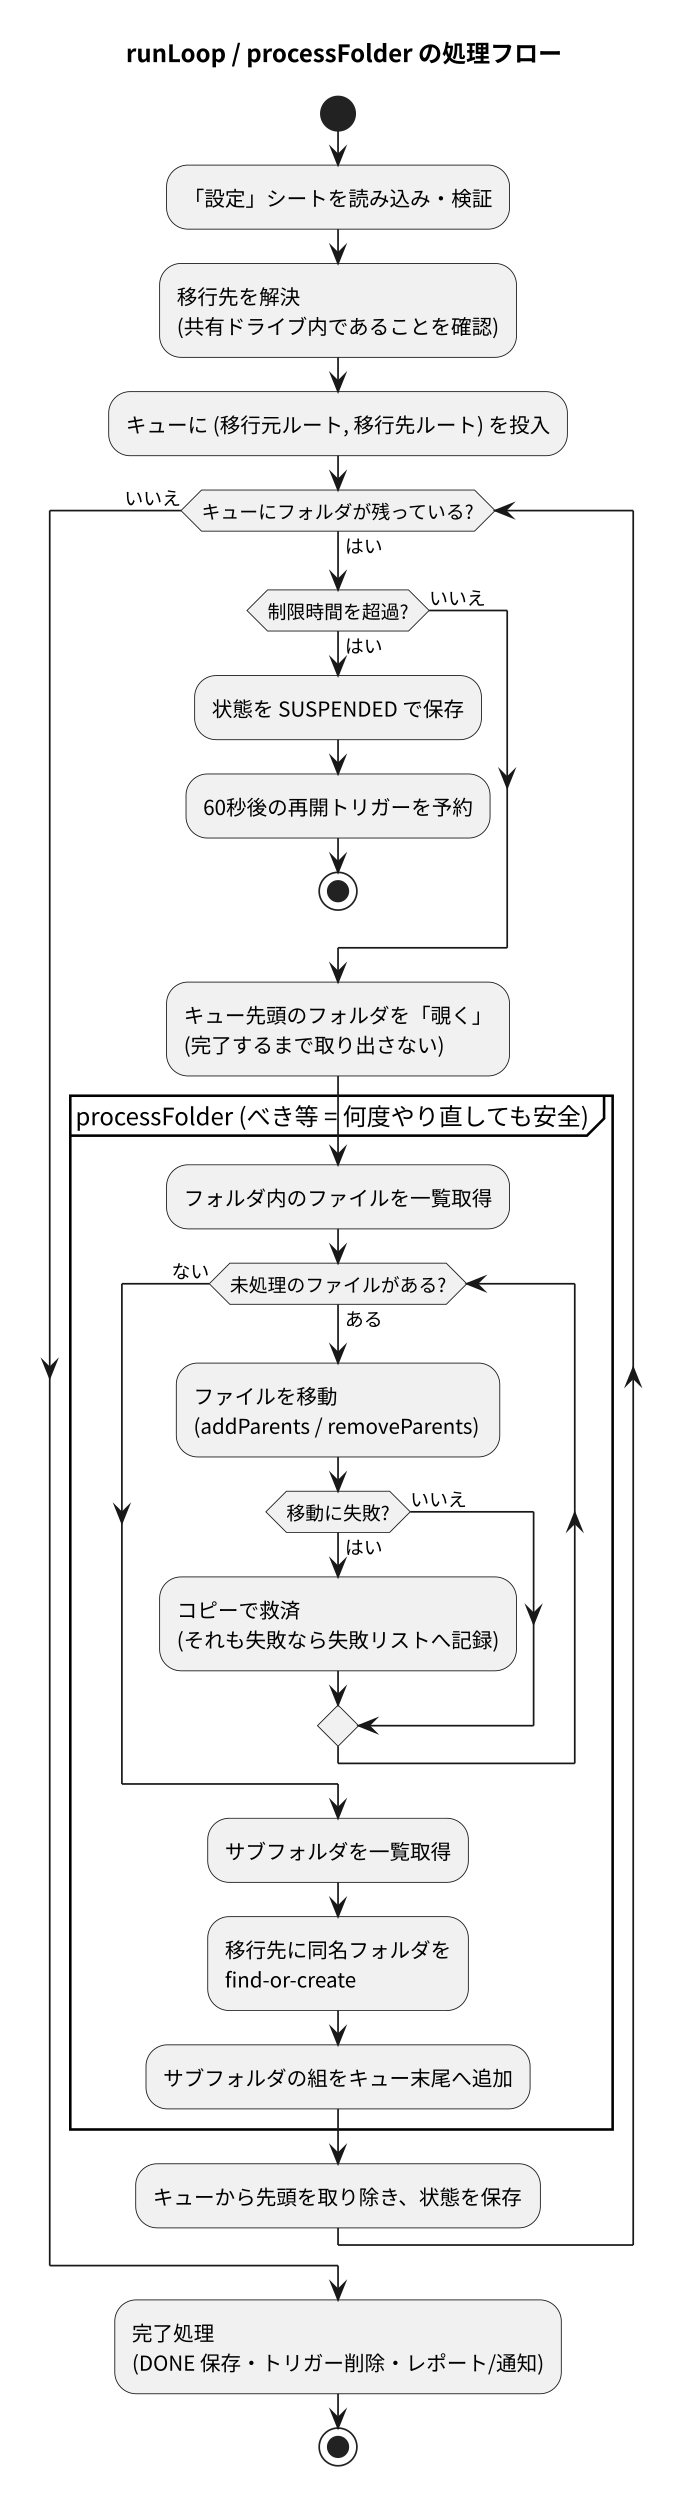
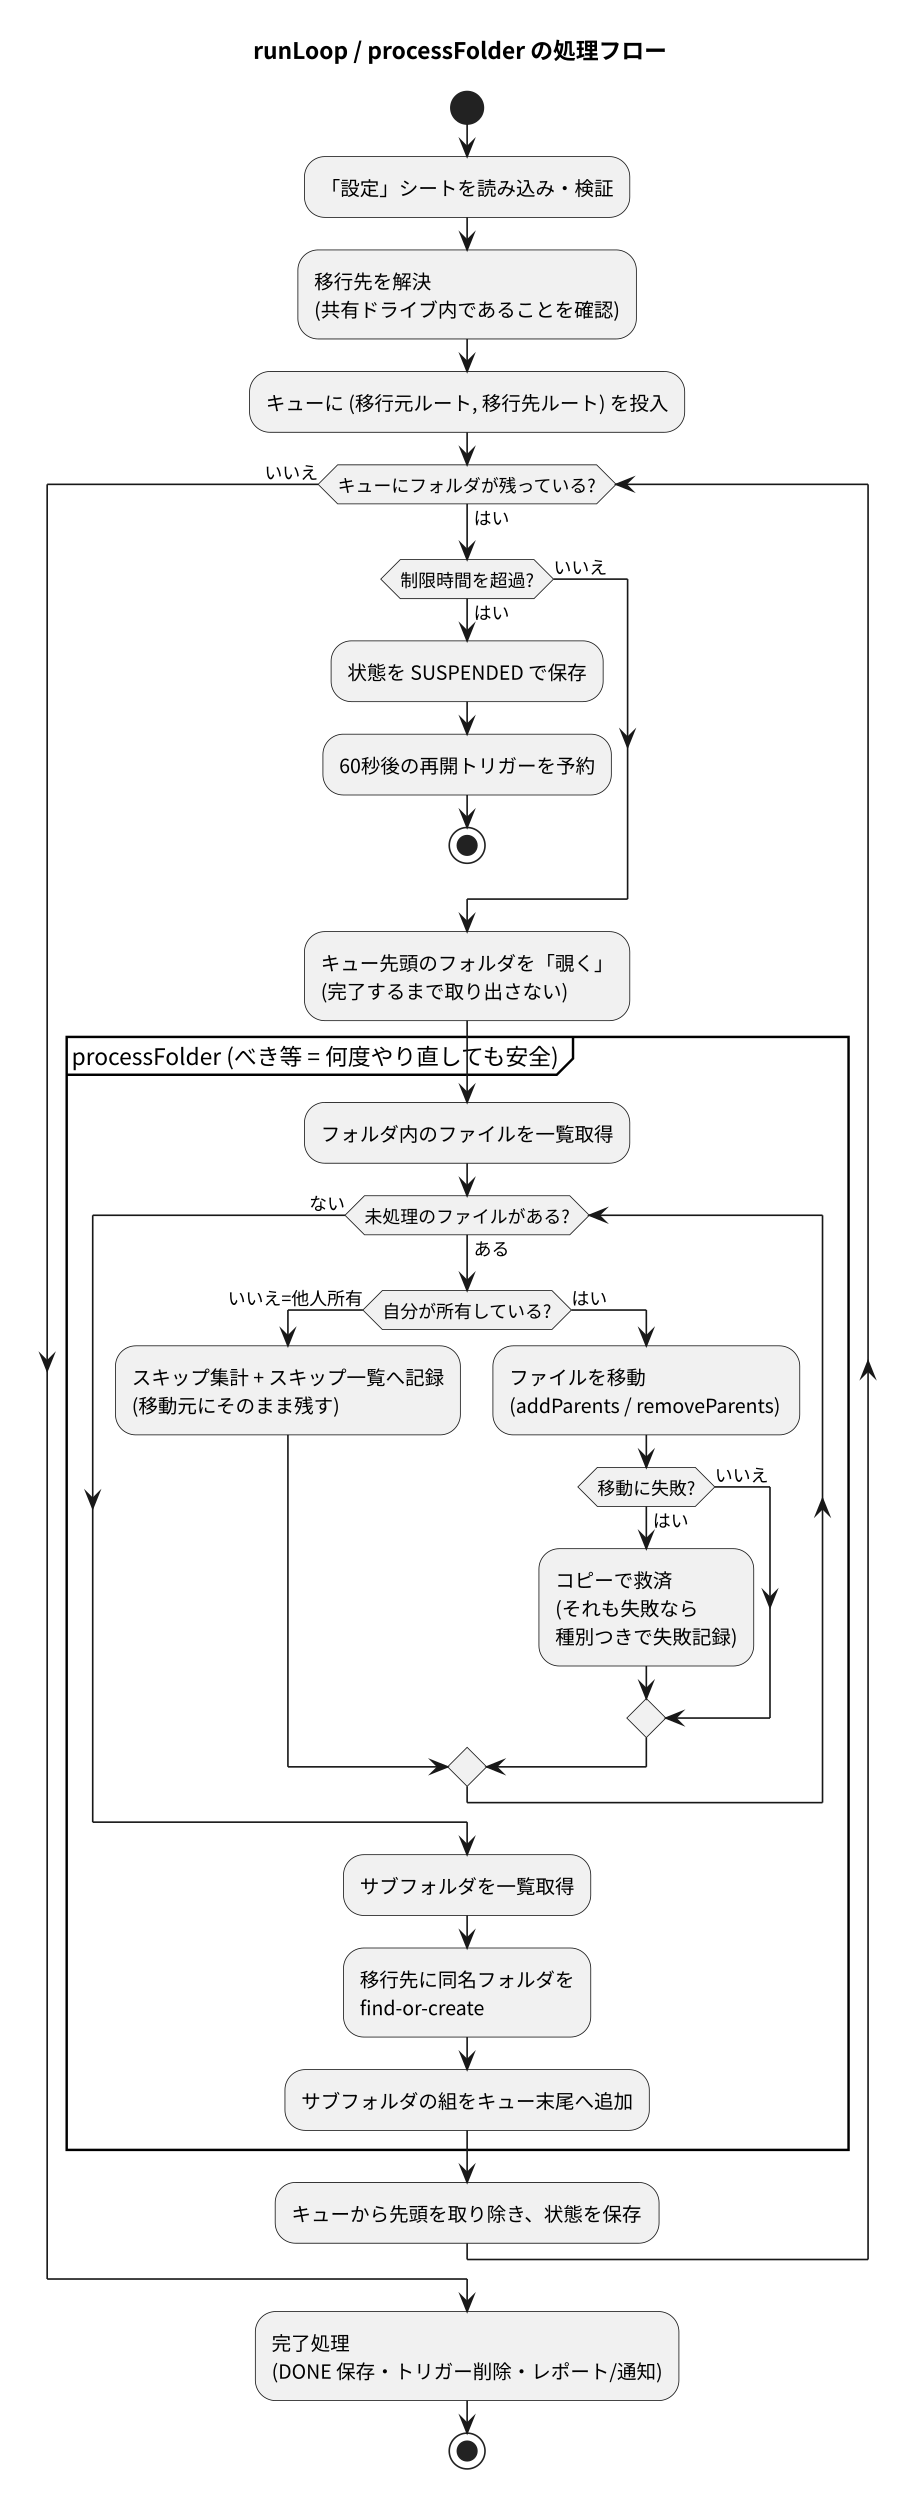
- <svg xmlns="http://www.w3.org/2000/svg" contentStyleType="text/css" data-diagram-type="ACTIVITY" height="1458px" preserveAspectRatio="none" style="width:404px;height:1458px;background:#FFFFFF;" version="1.1" viewBox="0 0 404 1458" width="404px" zoomAndPan="magnify">
+ <svg xmlns="http://www.w3.org/2000/svg" contentStyleType="text/css" data-diagram-type="ACTIVITY" height="1537px" preserveAspectRatio="none" style="width:568px;height:1537px;background:#FFFFFF;" version="1.1" viewBox="0 0 568 1537" width="568px" zoomAndPan="magnify">
  <defs />
  <g>
    <g class="title" data-source-line="4">
-       <text fill="#000000" font-family="'Noto Sans CJK JP'" font-size="14" font-weight="700" lengthAdjust="spacing" textLength="255.457" x="73.418" y="36.24">runLoop / processFolder の処理フロー</text>
+       <text fill="#000000" font-family="'Noto Sans CJK JP'" font-size="14" font-weight="700" lengthAdjust="spacing" textLength="255.457" x="155.615" y="36.24">runLoop / processFolder の処理フロー</text>
    </g>
-     <ellipse cx="197.146" cy="66.272" fill="#222222" rx="10" ry="10" style="stroke:#222222;stroke-width:1;" />
-     <rect fill="#F1F1F1" height="37.376" rx="12.5" ry="12.5" style="stroke:#181818;stroke-width:0.5;" width="200.001" x="97.146" y="96.272" />
-     <text fill="#000000" font-family="'Noto Sans CJK JP'" font-size="12" lengthAdjust="spacing" textLength="180.001" x="107.146" y="120.192">「設定」シートを読み込み・検証</text>
-     <rect fill="#F1F1F1" height="54.752" rx="12.5" ry="12.5" style="stroke:#181818;stroke-width:0.5;" width="208.113" x="93.09" y="153.648" />
-     <text fill="#000000" font-family="'Noto Sans CJK JP'" font-size="12" lengthAdjust="spacing" textLength="72.001" x="103.09" y="177.568">移行先を解決</text>
-     <text fill="#000000" font-family="'Noto Sans CJK JP'" font-size="12" lengthAdjust="spacing" textLength="188.113" x="103.09" y="194.944">(共有ドライブ内であることを確認)</text>
-     <rect fill="#F1F1F1" height="37.376" rx="12.5" ry="12.5" style="stroke:#181818;stroke-width:0.5;" width="267.514" x="63.389" y="228.4" />
-     <text fill="#000000" font-family="'Noto Sans CJK JP'" font-size="12" lengthAdjust="spacing" textLength="247.514" x="73.389" y="252.32">キューに (移行元ルート, 移行先ルート) を投入</text>
-     <rect fill="#F1F1F1" height="37.376" rx="12.5" ry="12.5" style="stroke:#181818;stroke-width:0.5;" width="167.253" x="113.52" y="394" />
-     <text fill="#000000" font-family="'Noto Sans CJK JP'" font-size="12" lengthAdjust="spacing" textLength="147.253" x="123.52" y="417.92">状態を SUSPENDED で保存</text>
-     <rect fill="#F1F1F1" height="37.376" rx="12.5" ry="12.5" style="stroke:#181818;stroke-width:0.5;" width="177.321" x="108.486" y="451.376" />
-     <text fill="#000000" font-family="'Noto Sans CJK JP'" font-size="12" lengthAdjust="spacing" textLength="157.321" x="118.486" y="475.296">60秒後の再開トリガーを予約</text>
-     <ellipse cx="197.146" cy="519.753" fill="none" rx="11" ry="11" style="stroke:#222222;stroke-width:1;" />
-     <ellipse cx="197.146" cy="519.753" fill="#222222" rx="6" ry="6" style="stroke:#222222;stroke-width:1;" />
-     <polygon fill="#F1F1F1" points="156.04,344.036,238.253,344.036,250.253,356.036,238.253,368.036,156.04,368.036,144.04,356.036,156.04,344.036" style="stroke:#181818;stroke-width:0.5;stroke-linejoin:miter;stroke-miterlimit:10;" />
-     <text fill="#000000" font-family="'Noto Sans CJK JP'" font-size="11" lengthAdjust="spacing" textLength="22" x="201.146" y="380.796">はい</text>
-     <text fill="#000000" font-family="'Noto Sans CJK JP'" font-size="11" lengthAdjust="spacing" textLength="82.213" x="156.04" y="360.832">制限時間を超過?</text>
-     <text fill="#000000" font-family="'Noto Sans CJK JP'" font-size="11" lengthAdjust="spacing" textLength="33" x="250.253" y="352.868">いいえ</text>
-     <rect fill="#F1F1F1" height="54.752" rx="12.5" ry="12.5" style="stroke:#181818;stroke-width:0.5;" width="200.001" x="97.146" y="572.753" />
-     <text fill="#000000" font-family="'Noto Sans CJK JP'" font-size="12" lengthAdjust="spacing" textLength="180.001" x="107.146" y="596.673">キュー先頭のフォルダを「覗く」</text>
-     <text fill="#000000" font-family="'Noto Sans CJK JP'" font-size="12" lengthAdjust="spacing" textLength="152.113" x="107.146" y="614.049">(完了するまで取り出さない)</text>
-     <rect fill="none" height="602.881" style="stroke:#000000;stroke-width:1.5;" width="316.293" x="41" y="639.037" />
-     <path d="M352.293,639.037 L352.293,652.309 L342.293,662.309 L41,662.309" fill="none" style="stroke:#000000;stroke-width:1.5;" />
-     <text fill="#000000" font-family="'Noto Sans CJK JP'" font-size="14" lengthAdjust="spacing" textLength="301.293" x="44" y="656.277">processFolder (べき等 = 何度やり直しても安全)</text>
-     <rect fill="#F1F1F1" height="37.376" rx="12.5" ry="12.5" style="stroke:#181818;stroke-width:0.5;" width="200.001" x="97.146" y="679.309" />
-     <text fill="#000000" font-family="'Noto Sans CJK JP'" font-size="12" lengthAdjust="spacing" textLength="180.001" x="107.146" y="703.229">フォルダ内のファイルを一覧取得</text>
-     <rect fill="#F1F1F1" height="54.752" rx="12.5" ry="12.5" style="stroke:#181818;stroke-width:0.5;" width="188.649" x="102.822" y="794.945" />
-     <text fill="#000000" font-family="'Noto Sans CJK JP'" font-size="12" lengthAdjust="spacing" textLength="84.001" x="112.822" y="818.865">ファイルを移動</text>
-     <text fill="#000000" font-family="'Noto Sans CJK JP'" font-size="12" lengthAdjust="spacing" textLength="168.649" x="112.822" y="836.241">(addParents / removeParents)</text>
-     <rect fill="#F1F1F1" height="54.752" rx="12.5" ry="12.5" style="stroke:#181818;stroke-width:0.5;" width="208.113" x="93.09" y="919.661" />
-     <text fill="#000000" font-family="'Noto Sans CJK JP'" font-size="12" lengthAdjust="spacing" textLength="72.001" x="103.09" y="943.581">コピーで救済</text>
-     <text fill="#000000" font-family="'Noto Sans CJK JP'" font-size="12" lengthAdjust="spacing" textLength="188.113" x="103.09" y="960.957">(それも失敗なら失敗リストへ記録)</text>
-     <polygon fill="#F1F1F1" points="167.04,869.697,227.253,869.697,239.253,881.697,227.253,893.697,167.04,893.697,155.04,881.697,167.04,869.697" style="stroke:#181818;stroke-width:0.5;stroke-linejoin:miter;stroke-miterlimit:10;" />
-     <text fill="#000000" font-family="'Noto Sans CJK JP'" font-size="11" lengthAdjust="spacing" textLength="22" x="201.146" y="906.457">はい</text>
-     <text fill="#000000" font-family="'Noto Sans CJK JP'" font-size="11" lengthAdjust="spacing" textLength="60.214" x="167.04" y="886.493">移動に失敗?</text>
-     <text fill="#000000" font-family="'Noto Sans CJK JP'" font-size="11" lengthAdjust="spacing" textLength="33" x="239.253" y="878.529">いいえ</text>
-     <polygon fill="#F1F1F1" points="197.146,994.413,209.146,1006.413,197.146,1018.413,185.146,1006.413,197.146,994.413" style="stroke:#181818;stroke-width:0.5;stroke-linejoin:miter;stroke-miterlimit:10;" />
-     <polygon fill="#F1F1F1" points="134.04,736.685,260.253,736.685,272.253,748.685,260.253,760.685,134.04,760.685,122.04,748.685,134.04,736.685" style="stroke:#181818;stroke-width:0.5;stroke-linejoin:miter;stroke-miterlimit:10;" />
-     <text fill="#000000" font-family="'Noto Sans CJK JP'" font-size="11" lengthAdjust="spacing" textLength="22" x="201.146" y="773.445">ある</text>
-     <text fill="#000000" font-family="'Noto Sans CJK JP'" font-size="11" lengthAdjust="spacing" textLength="126.213" x="134.04" y="753.481">未処理のファイルがある?</text>
-     <text fill="#000000" font-family="'Noto Sans CJK JP'" font-size="11" lengthAdjust="spacing" textLength="22" x="100.04" y="745.517">ない</text>
-     <rect fill="#F1F1F1" height="37.376" rx="12.5" ry="12.5" style="stroke:#181818;stroke-width:0.5;" width="152.001" x="121.146" y="1060.413" />
-     <text fill="#000000" font-family="'Noto Sans CJK JP'" font-size="12" lengthAdjust="spacing" textLength="132.001" x="131.146" y="1084.333">サブフォルダを一覧取得</text>
-     <rect fill="#F1F1F1" height="54.752" rx="12.5" ry="12.5" style="stroke:#181818;stroke-width:0.5;" width="152.001" x="121.146" y="1117.789" />
-     <text fill="#000000" font-family="'Noto Sans CJK JP'" font-size="12" lengthAdjust="spacing" textLength="132.001" x="131.146" y="1141.709">移行先に同名フォルダを</text>
-     <text fill="#000000" font-family="'Noto Sans CJK JP'" font-size="12" lengthAdjust="spacing" textLength="77.569" x="131.146" y="1159.085">find-or-create</text>
-     <rect fill="#F1F1F1" height="37.376" rx="12.5" ry="12.5" style="stroke:#181818;stroke-width:0.5;" width="224.002" x="85.146" y="1192.541" />
-     <text fill="#000000" font-family="'Noto Sans CJK JP'" font-size="12" lengthAdjust="spacing" textLength="204.002" x="95.146" y="1216.461">サブフォルダの組をキュー末尾へ追加</text>
-     <rect fill="#F1F1F1" height="37.376" rx="12.5" ry="12.5" style="stroke:#181818;stroke-width:0.5;" width="236.002" x="79.145" y="1261.918" />
-     <text fill="#000000" font-family="'Noto Sans CJK JP'" font-size="12" lengthAdjust="spacing" textLength="216.002" x="89.145" y="1285.838">キューから先頭を取り除き、状態を保存</text>
-     <polygon fill="#F1F1F1" points="117.54,285.776,276.753,285.776,288.753,297.776,276.753,309.776,117.54,309.776,105.54,297.776,117.54,285.776" style="stroke:#181818;stroke-width:0.5;stroke-linejoin:miter;stroke-miterlimit:10;" />
-     <text fill="#000000" font-family="'Noto Sans CJK JP'" font-size="11" lengthAdjust="spacing" textLength="22" x="201.146" y="322.536">はい</text>
-     <text fill="#000000" font-family="'Noto Sans CJK JP'" font-size="11" lengthAdjust="spacing" textLength="159.213" x="117.54" y="302.572">キューにフォルダが残っている?</text>
-     <text fill="#000000" font-family="'Noto Sans CJK JP'" font-size="11" lengthAdjust="spacing" textLength="33" x="72.54" y="294.608">いいえ</text>
-     <rect fill="#F1F1F1" height="54.752" rx="12.5" ry="12.5" style="stroke:#181818;stroke-width:0.5;" width="260.41" x="66.942" y="1341.294" />
-     <text fill="#000000" font-family="'Noto Sans CJK JP'" font-size="12" lengthAdjust="spacing" textLength="48" x="76.942" y="1365.214">完了処理</text>
-     <text fill="#000000" font-family="'Noto Sans CJK JP'" font-size="12" lengthAdjust="spacing" textLength="240.41" x="76.942" y="1382.59">(DONE 保存・トリガー削除・レポート/通知)</text>
-     <ellipse cx="197.146" cy="1427.046" fill="none" rx="11" ry="11" style="stroke:#222222;stroke-width:1;" />
-     <ellipse cx="197.146" cy="1427.046" fill="#222222" rx="6" ry="6" style="stroke:#222222;stroke-width:1;" />
-     <line style="stroke:#181818;stroke-width:1;" x1="197.146" x2="197.146" y1="76.272" y2="96.272" />
-     <polygon fill="#181818" points="193.146,86.272,197.146,96.272,201.146,86.272,197.146,90.272" style="stroke:#181818;stroke-width:1;stroke-linejoin:miter;stroke-miterlimit:10;" />
-     <line style="stroke:#181818;stroke-width:1;" x1="197.146" x2="197.146" y1="133.648" y2="153.648" />
-     <polygon fill="#181818" points="193.146,143.648,197.146,153.648,201.146,143.648,197.146,147.648" style="stroke:#181818;stroke-width:1;stroke-linejoin:miter;stroke-miterlimit:10;" />
-     <line style="stroke:#181818;stroke-width:1;" x1="197.146" x2="197.146" y1="208.4" y2="228.4" />
-     <polygon fill="#181818" points="193.146,218.4,197.146,228.4,201.146,218.4,197.146,222.4" style="stroke:#181818;stroke-width:1;stroke-linejoin:miter;stroke-miterlimit:10;" />
-     <line style="stroke:#181818;stroke-width:1;" x1="197.146" x2="197.146" y1="431.376" y2="451.376" />
-     <polygon fill="#181818" points="193.146,441.376,197.146,451.376,201.146,441.376,197.146,445.376" style="stroke:#181818;stroke-width:1;stroke-linejoin:miter;stroke-miterlimit:10;" />
-     <line style="stroke:#181818;stroke-width:1;" x1="197.146" x2="197.146" y1="488.752" y2="508.752" />
-     <polygon fill="#181818" points="193.146,498.752,197.146,508.752,201.146,498.752,197.146,502.752" style="stroke:#181818;stroke-width:1;stroke-linejoin:miter;stroke-miterlimit:10;" />
-     <line style="stroke:#181818;stroke-width:1;" x1="197.146" x2="197.146" y1="368.036" y2="394" />
-     <polygon fill="#181818" points="193.146,384,197.146,394,201.146,384,197.146,388" style="stroke:#181818;stroke-width:1;stroke-linejoin:miter;stroke-miterlimit:10;" />
-     <line style="stroke:#181818;stroke-width:1;" x1="250.253" x2="295.807" y1="356.036" y2="356.036" />
-     <polygon fill="#181818" points="291.807,449.376,295.807,459.376,299.807,449.376,295.807,453.376" style="stroke:#181818;stroke-width:1;stroke-linejoin:miter;stroke-miterlimit:10;" />
-     <line style="stroke:#181818;stroke-width:1;" x1="295.807" x2="295.807" y1="356.036" y2="552.753" />
-     <line style="stroke:#181818;stroke-width:1;" x1="295.807" x2="197.146" y1="552.753" y2="552.753" />
-     <line style="stroke:#181818;stroke-width:1;" x1="197.146" x2="197.146" y1="552.753" y2="572.753" />
-     <polygon fill="#181818" points="193.146,562.753,197.146,572.753,201.146,562.753,197.146,566.753" style="stroke:#181818;stroke-width:1;stroke-linejoin:miter;stroke-miterlimit:10;" />
-     <line style="stroke:#181818;stroke-width:1;" x1="197.146" x2="197.146" y1="893.697" y2="919.661" />
-     <polygon fill="#181818" points="193.146,909.661,197.146,919.661,201.146,909.661,197.146,913.661" style="stroke:#181818;stroke-width:1;stroke-linejoin:miter;stroke-miterlimit:10;" />
-     <line style="stroke:#181818;stroke-width:1;" x1="239.253" x2="311.203" y1="881.697" y2="881.697" />
-     <polygon fill="#181818" points="307.203,937.037,311.203,947.037,315.203,937.037,311.203,941.037" style="stroke:#181818;stroke-width:1;stroke-linejoin:miter;stroke-miterlimit:10;" />
-     <line style="stroke:#181818;stroke-width:1;" x1="311.203" x2="311.203" y1="881.697" y2="1006.413" />
-     <line style="stroke:#181818;stroke-width:1;" x1="311.203" x2="209.146" y1="1006.413" y2="1006.413" />
-     <polygon fill="#181818" points="219.146,1002.413,209.146,1006.413,219.146,1010.413,215.146,1006.413" style="stroke:#181818;stroke-width:1;stroke-linejoin:miter;stroke-miterlimit:10;" />
-     <line style="stroke:#181818;stroke-width:1;" x1="197.146" x2="197.146" y1="974.413" y2="994.413" />
-     <polygon fill="#181818" points="193.146,984.413,197.146,994.413,201.146,984.413,197.146,988.413" style="stroke:#181818;stroke-width:1;stroke-linejoin:miter;stroke-miterlimit:10;" />
-     <line style="stroke:#181818;stroke-width:1;" x1="197.146" x2="197.146" y1="849.697" y2="869.697" />
-     <polygon fill="#181818" points="193.146,859.697,197.146,869.697,201.146,859.697,197.146,863.697" style="stroke:#181818;stroke-width:1;stroke-linejoin:miter;stroke-miterlimit:10;" />
-     <line style="stroke:#181818;stroke-width:1;" x1="197.146" x2="197.146" y1="760.685" y2="794.945" />
-     <polygon fill="#181818" points="193.146,784.945,197.146,794.945,201.146,784.945,197.146,788.945" style="stroke:#181818;stroke-width:1;stroke-linejoin:miter;stroke-miterlimit:10;" />
-     <line style="stroke:#181818;stroke-width:1;" x1="197.146" x2="197.146" y1="1018.413" y2="1028.413" />
-     <line style="stroke:#181818;stroke-width:1;" x1="197.146" x2="335.203" y1="1028.413" y2="1028.413" />
-     <polygon fill="#181818" points="331.203,892.197,335.203,882.197,339.203,892.197,335.203,888.197" style="stroke:#181818;stroke-width:1;stroke-linejoin:miter;stroke-miterlimit:10;" />
-     <line style="stroke:#181818;stroke-width:1;" x1="335.203" x2="335.203" y1="748.685" y2="1028.413" />
-     <line style="stroke:#181818;stroke-width:1;" x1="335.203" x2="272.253" y1="748.685" y2="748.685" />
-     <polygon fill="#181818" points="282.253,744.685,272.253,748.685,282.253,752.685,278.253,748.685" style="stroke:#181818;stroke-width:1;stroke-linejoin:miter;stroke-miterlimit:10;" />
-     <line style="stroke:#181818;stroke-width:1;" x1="122.04" x2="71.09" y1="748.685" y2="748.685" />
-     <polygon fill="#181818" points="67.09,878.197,71.09,888.197,75.09,878.197,71.09,882.197" style="stroke:#181818;stroke-width:1;stroke-linejoin:miter;stroke-miterlimit:10;" />
-     <line style="stroke:#181818;stroke-width:1;" x1="71.09" x2="71.09" y1="748.685" y2="1040.413" />
-     <line style="stroke:#181818;stroke-width:1;" x1="71.09" x2="197.146" y1="1040.413" y2="1040.413" />
-     <line style="stroke:#181818;stroke-width:1;" x1="197.146" x2="197.146" y1="1040.413" y2="1060.413" />
-     <polygon fill="#181818" points="193.146,1050.413,197.146,1060.413,201.146,1050.413,197.146,1054.413" style="stroke:#181818;stroke-width:1;stroke-linejoin:miter;stroke-miterlimit:10;" />
-     <line style="stroke:#181818;stroke-width:1;" x1="197.146" x2="197.146" y1="716.685" y2="736.685" />
-     <polygon fill="#181818" points="193.146,726.685,197.146,736.685,201.146,726.685,197.146,730.685" style="stroke:#181818;stroke-width:1;stroke-linejoin:miter;stroke-miterlimit:10;" />
-     <line style="stroke:#181818;stroke-width:1;" x1="197.146" x2="197.146" y1="1097.789" y2="1117.789" />
-     <polygon fill="#181818" points="193.146,1107.789,197.146,1117.789,201.146,1107.789,197.146,1111.789" style="stroke:#181818;stroke-width:1;stroke-linejoin:miter;stroke-miterlimit:10;" />
-     <line style="stroke:#181818;stroke-width:1;" x1="197.146" x2="197.146" y1="1172.541" y2="1192.541" />
-     <polygon fill="#181818" points="193.146,1182.541,197.146,1192.541,201.146,1182.541,197.146,1186.541" style="stroke:#181818;stroke-width:1;stroke-linejoin:miter;stroke-miterlimit:10;" />
-     <line style="stroke:#181818;stroke-width:1;" x1="197.146" x2="197.146" y1="627.505" y2="679.309" />
-     <polygon fill="#181818" points="193.146,669.309,197.146,679.309,201.146,669.309,197.146,673.309" style="stroke:#181818;stroke-width:1;stroke-linejoin:miter;stroke-miterlimit:10;" />
-     <line style="stroke:#181818;stroke-width:1;" x1="197.146" x2="197.146" y1="1229.918" y2="1261.918" />
-     <polygon fill="#181818" points="193.146,1251.918,197.146,1261.918,201.146,1251.918,197.146,1255.918" style="stroke:#181818;stroke-width:1;stroke-linejoin:miter;stroke-miterlimit:10;" />
-     <line style="stroke:#181818;stroke-width:1;" x1="197.146" x2="197.146" y1="309.776" y2="344.036" />
-     <polygon fill="#181818" points="193.146,334.036,197.146,344.036,201.146,334.036,197.146,338.036" style="stroke:#181818;stroke-width:1;stroke-linejoin:miter;stroke-miterlimit:10;" />
-     <line style="stroke:#181818;stroke-width:1;" x1="197.146" x2="197.146" y1="1299.294" y2="1309.294" />
-     <line style="stroke:#181818;stroke-width:1;" x1="197.146" x2="369.293" y1="1309.294" y2="1309.294" />
-     <polygon fill="#181818" points="365.293,807.633,369.293,797.633,373.293,807.633,369.293,803.633" style="stroke:#181818;stroke-width:1;stroke-linejoin:miter;stroke-miterlimit:10;" />
-     <line style="stroke:#181818;stroke-width:1;" x1="369.293" x2="369.293" y1="297.776" y2="1309.294" />
-     <line style="stroke:#181818;stroke-width:1;" x1="369.293" x2="288.753" y1="297.776" y2="297.776" />
-     <polygon fill="#181818" points="298.753,293.776,288.753,297.776,298.753,301.776,294.753,297.776" style="stroke:#181818;stroke-width:1;stroke-linejoin:miter;stroke-miterlimit:10;" />
-     <line style="stroke:#181818;stroke-width:1;" x1="105.54" x2="29" y1="297.776" y2="297.776" />
-     <polygon fill="#181818" points="25,793.633,29,803.633,33,793.633,29,797.633" style="stroke:#181818;stroke-width:1;stroke-linejoin:miter;stroke-miterlimit:10;" />
-     <line style="stroke:#181818;stroke-width:1;" x1="29" x2="29" y1="297.776" y2="1321.294" />
-     <line style="stroke:#181818;stroke-width:1;" x1="29" x2="197.146" y1="1321.294" y2="1321.294" />
-     <line style="stroke:#181818;stroke-width:1;" x1="197.146" x2="197.146" y1="1321.294" y2="1341.294" />
-     <polygon fill="#181818" points="193.146,1331.294,197.146,1341.294,201.146,1331.294,197.146,1335.294" style="stroke:#181818;stroke-width:1;stroke-linejoin:miter;stroke-miterlimit:10;" />
-     <line style="stroke:#181818;stroke-width:1;" x1="197.146" x2="197.146" y1="265.776" y2="285.776" />
-     <polygon fill="#181818" points="193.146,275.776,197.146,285.776,201.146,275.776,197.146,279.776" style="stroke:#181818;stroke-width:1;stroke-linejoin:miter;stroke-miterlimit:10;" />
-     <line style="stroke:#181818;stroke-width:1;" x1="197.146" x2="197.146" y1="1396.046" y2="1416.046" />
-     <polygon fill="#181818" points="193.146,1406.046,197.146,1416.046,201.146,1406.046,197.146,1410.046" style="stroke:#181818;stroke-width:1;stroke-linejoin:miter;stroke-miterlimit:10;" />
+     <ellipse cx="287.19" cy="66.272" fill="#222222" rx="10" ry="10" style="stroke:#222222;stroke-width:1;" />
+     <rect fill="#F1F1F1" height="37.376" rx="12.5" ry="12.5" style="stroke:#181818;stroke-width:0.5;" width="200.001" x="187.19" y="96.272" />
+     <text fill="#000000" font-family="'Noto Sans CJK JP'" font-size="12" lengthAdjust="spacing" textLength="180.001" x="197.19" y="120.192">「設定」シートを読み込み・検証</text>
+     <rect fill="#F1F1F1" height="54.752" rx="12.5" ry="12.5" style="stroke:#181818;stroke-width:0.5;" width="208.113" x="183.134" y="153.648" />
+     <text fill="#000000" font-family="'Noto Sans CJK JP'" font-size="12" lengthAdjust="spacing" textLength="72.001" x="193.134" y="177.568">移行先を解決</text>
+     <text fill="#000000" font-family="'Noto Sans CJK JP'" font-size="12" lengthAdjust="spacing" textLength="188.113" x="193.134" y="194.944">(共有ドライブ内であることを確認)</text>
+     <rect fill="#F1F1F1" height="37.376" rx="12.5" ry="12.5" style="stroke:#181818;stroke-width:0.5;" width="267.514" x="153.433" y="228.4" />
+     <text fill="#000000" font-family="'Noto Sans CJK JP'" font-size="12" lengthAdjust="spacing" textLength="247.514" x="163.433" y="252.32">キューに (移行元ルート, 移行先ルート) を投入</text>
+     <rect fill="#F1F1F1" height="37.376" rx="12.5" ry="12.5" style="stroke:#181818;stroke-width:0.5;" width="167.253" x="203.564" y="394" />
+     <text fill="#000000" font-family="'Noto Sans CJK JP'" font-size="12" lengthAdjust="spacing" textLength="147.253" x="213.564" y="417.92">状態を SUSPENDED で保存</text>
+     <rect fill="#F1F1F1" height="37.376" rx="12.5" ry="12.5" style="stroke:#181818;stroke-width:0.5;" width="177.321" x="198.53" y="451.376" />
+     <text fill="#000000" font-family="'Noto Sans CJK JP'" font-size="12" lengthAdjust="spacing" textLength="157.321" x="208.53" y="475.296">60秒後の再開トリガーを予約</text>
+     <ellipse cx="287.19" cy="519.753" fill="none" rx="11" ry="11" style="stroke:#222222;stroke-width:1;" />
+     <ellipse cx="287.19" cy="519.753" fill="#222222" rx="6" ry="6" style="stroke:#222222;stroke-width:1;" />
+     <polygon fill="#F1F1F1" points="246.084,344.036,328.297,344.036,340.297,356.036,328.297,368.036,246.084,368.036,234.084,356.036,246.084,344.036" style="stroke:#181818;stroke-width:0.5;stroke-linejoin:miter;stroke-miterlimit:10;" />
+     <text fill="#000000" font-family="'Noto Sans CJK JP'" font-size="11" lengthAdjust="spacing" textLength="22" x="291.19" y="380.796">はい</text>
+     <text fill="#000000" font-family="'Noto Sans CJK JP'" font-size="11" lengthAdjust="spacing" textLength="82.213" x="246.084" y="360.832">制限時間を超過?</text>
+     <text fill="#000000" font-family="'Noto Sans CJK JP'" font-size="11" lengthAdjust="spacing" textLength="33" x="340.297" y="352.868">いいえ</text>
+     <rect fill="#F1F1F1" height="54.752" rx="12.5" ry="12.5" style="stroke:#181818;stroke-width:0.5;" width="200.001" x="187.19" y="572.753" />
+     <text fill="#000000" font-family="'Noto Sans CJK JP'" font-size="12" lengthAdjust="spacing" textLength="180.001" x="197.19" y="596.673">キュー先頭のフォルダを「覗く」</text>
+     <text fill="#000000" font-family="'Noto Sans CJK JP'" font-size="12" lengthAdjust="spacing" textLength="152.113" x="197.19" y="614.049">(完了するまで取り出さない)</text>
+     <rect fill="none" height="684.257" style="stroke:#000000;stroke-width:1.5;" width="480.687" x="41" y="637.505" />
+     <path d="M352.293,637.505 L352.293,650.777 L342.293,660.777 L41,660.777" fill="none" style="stroke:#000000;stroke-width:1.5;" />
+     <text fill="#000000" font-family="'Noto Sans CJK JP'" font-size="14" lengthAdjust="spacing" textLength="301.293" x="44" y="654.745">processFolder (べき等 = 何度やり直しても安全)</text>
+     <rect fill="#F1F1F1" height="37.376" rx="12.5" ry="12.5" style="stroke:#181818;stroke-width:0.5;" width="200.001" x="187.19" y="677.777" />
+     <text fill="#000000" font-family="'Noto Sans CJK JP'" font-size="12" lengthAdjust="spacing" textLength="180.001" x="197.19" y="701.697">フォルダ内のファイルを一覧取得</text>
+     <polygon fill="#F1F1F1" points="235.084,793.413,339.297,793.413,351.297,805.413,339.297,817.413,235.084,817.413,223.084,805.413,235.084,793.413" style="stroke:#181818;stroke-width:0.5;stroke-linejoin:miter;stroke-miterlimit:10;" />
+     <text fill="#000000" font-family="'Noto Sans CJK JP'" font-size="11" lengthAdjust="spacing" textLength="104.213" x="235.084" y="810.209">自分が所有している?</text>
+     <text fill="#000000" font-family="'Noto Sans CJK JP'" font-size="11" lengthAdjust="spacing" textLength="83.104" x="139.979" y="802.245">いいえ=他人所有</text>
+     <text fill="#000000" font-family="'Noto Sans CJK JP'" font-size="11" lengthAdjust="spacing" textLength="22" x="351.297" y="802.245">はい</text>
+     <rect fill="#F1F1F1" height="54.752" rx="12.5" ry="12.5" style="stroke:#181818;stroke-width:0.5;" width="212.037" x="71" y="827.413" />
+     <text fill="#000000" font-family="'Noto Sans CJK JP'" font-size="12" lengthAdjust="spacing" textLength="192.037" x="81" y="851.333">スキップ集計 + スキップ一覧へ記録</text>
+     <text fill="#000000" font-family="'Noto Sans CJK JP'" font-size="12" lengthAdjust="spacing" textLength="128.113" x="81" y="868.709">(移動元にそのまま残す)</text>
+     <rect fill="#F1F1F1" height="54.752" rx="12.5" ry="12.5" style="stroke:#181818;stroke-width:0.5;" width="188.649" x="303.038" y="827.413" />
+     <text fill="#000000" font-family="'Noto Sans CJK JP'" font-size="12" lengthAdjust="spacing" textLength="84.001" x="313.038" y="851.333">ファイルを移動</text>
+     <text fill="#000000" font-family="'Noto Sans CJK JP'" font-size="12" lengthAdjust="spacing" textLength="168.649" x="313.038" y="868.709">(addParents / removeParents)</text>
+     <rect fill="#F1F1F1" height="72.128" rx="12.5" ry="12.5" style="stroke:#181818;stroke-width:0.5;" width="132.057" x="331.334" y="952.129" />
+     <text fill="#000000" font-family="'Noto Sans CJK JP'" font-size="12" lengthAdjust="spacing" textLength="72.001" x="341.334" y="976.049">コピーで救済</text>
+     <text fill="#000000" font-family="'Noto Sans CJK JP'" font-size="12" lengthAdjust="spacing" textLength="88.057" x="341.334" y="993.425">(それも失敗なら</text>
+     <text fill="#000000" font-family="'Noto Sans CJK JP'" font-size="12" lengthAdjust="spacing" textLength="112.057" x="341.334" y="1010.801">種別つきで失敗記録)</text>
+     <polygon fill="#F1F1F1" points="367.255,902.165,427.469,902.165,439.469,914.165,427.469,926.165,367.255,926.165,355.255,914.165,367.255,902.165" style="stroke:#181818;stroke-width:0.5;stroke-linejoin:miter;stroke-miterlimit:10;" />
+     <text fill="#000000" font-family="'Noto Sans CJK JP'" font-size="11" lengthAdjust="spacing" textLength="22" x="401.362" y="938.925">はい</text>
+     <text fill="#000000" font-family="'Noto Sans CJK JP'" font-size="11" lengthAdjust="spacing" textLength="60.214" x="367.255" y="918.961">移動に失敗?</text>
+     <text fill="#000000" font-family="'Noto Sans CJK JP'" font-size="11" lengthAdjust="spacing" textLength="33" x="439.469" y="910.997">いいえ</text>
+     <polygon fill="#F1F1F1" points="397.362,1044.257,409.362,1056.257,397.362,1068.257,385.362,1056.257,397.362,1044.257" style="stroke:#181818;stroke-width:0.5;stroke-linejoin:miter;stroke-miterlimit:10;" />
+     <polygon fill="#F1F1F1" points="287.19,1074.257,299.19,1086.257,287.19,1098.257,275.19,1086.257,287.19,1074.257" style="stroke:#181818;stroke-width:0.5;stroke-linejoin:miter;stroke-miterlimit:10;" />
+     <polygon fill="#F1F1F1" points="224.084,735.153,350.297,735.153,362.297,747.153,350.297,759.153,224.084,759.153,212.084,747.153,224.084,735.153" style="stroke:#181818;stroke-width:0.5;stroke-linejoin:miter;stroke-miterlimit:10;" />
+     <text fill="#000000" font-family="'Noto Sans CJK JP'" font-size="11" lengthAdjust="spacing" textLength="22" x="291.19" y="771.913">ある</text>
+     <text fill="#000000" font-family="'Noto Sans CJK JP'" font-size="11" lengthAdjust="spacing" textLength="126.213" x="224.084" y="751.949">未処理のファイルがある?</text>
+     <text fill="#000000" font-family="'Noto Sans CJK JP'" font-size="11" lengthAdjust="spacing" textLength="22" x="190.084" y="743.985">ない</text>
+     <rect fill="#F1F1F1" height="37.376" rx="12.5" ry="12.5" style="stroke:#181818;stroke-width:0.5;" width="152.001" x="211.19" y="1140.257" />
+     <text fill="#000000" font-family="'Noto Sans CJK JP'" font-size="12" lengthAdjust="spacing" textLength="132.001" x="221.19" y="1164.177">サブフォルダを一覧取得</text>
+     <rect fill="#F1F1F1" height="54.752" rx="12.5" ry="12.5" style="stroke:#181818;stroke-width:0.5;" width="152.001" x="211.19" y="1197.633" />
+     <text fill="#000000" font-family="'Noto Sans CJK JP'" font-size="12" lengthAdjust="spacing" textLength="132.001" x="221.19" y="1221.553">移行先に同名フォルダを</text>
+     <text fill="#000000" font-family="'Noto Sans CJK JP'" font-size="12" lengthAdjust="spacing" textLength="77.569" x="221.19" y="1238.93">find-or-create</text>
+     <rect fill="#F1F1F1" height="37.376" rx="12.5" ry="12.5" style="stroke:#181818;stroke-width:0.5;" width="224.002" x="175.19" y="1272.386" />
+     <text fill="#000000" font-family="'Noto Sans CJK JP'" font-size="12" lengthAdjust="spacing" textLength="204.002" x="185.19" y="1296.306">サブフォルダの組をキュー末尾へ追加</text>
+     <rect fill="#F1F1F1" height="37.376" rx="12.5" ry="12.5" style="stroke:#181818;stroke-width:0.5;" width="236.002" x="169.19" y="1341.762" />
+     <text fill="#000000" font-family="'Noto Sans CJK JP'" font-size="12" lengthAdjust="spacing" textLength="216.002" x="179.19" y="1365.682">キューから先頭を取り除き、状態を保存</text>
+     <polygon fill="#F1F1F1" points="207.584,285.776,366.797,285.776,378.797,297.776,366.797,309.776,207.584,309.776,195.584,297.776,207.584,285.776" style="stroke:#181818;stroke-width:0.5;stroke-linejoin:miter;stroke-miterlimit:10;" />
+     <text fill="#000000" font-family="'Noto Sans CJK JP'" font-size="11" lengthAdjust="spacing" textLength="22" x="291.19" y="322.536">はい</text>
+     <text fill="#000000" font-family="'Noto Sans CJK JP'" font-size="11" lengthAdjust="spacing" textLength="159.213" x="207.584" y="302.572">キューにフォルダが残っている?</text>
+     <text fill="#000000" font-family="'Noto Sans CJK JP'" font-size="11" lengthAdjust="spacing" textLength="33" x="162.584" y="294.608">いいえ</text>
+     <rect fill="#F1F1F1" height="54.752" rx="12.5" ry="12.5" style="stroke:#181818;stroke-width:0.5;" width="260.41" x="156.986" y="1421.138" />
+     <text fill="#000000" font-family="'Noto Sans CJK JP'" font-size="12" lengthAdjust="spacing" textLength="48" x="166.986" y="1445.058">完了処理</text>
+     <text fill="#000000" font-family="'Noto Sans CJK JP'" font-size="12" lengthAdjust="spacing" textLength="240.41" x="166.986" y="1462.434">(DONE 保存・トリガー削除・レポート/通知)</text>
+     <ellipse cx="287.19" cy="1506.89" fill="none" rx="11" ry="11" style="stroke:#222222;stroke-width:1;" />
+     <ellipse cx="287.19" cy="1506.89" fill="#222222" rx="6" ry="6" style="stroke:#222222;stroke-width:1;" />
+     <line style="stroke:#181818;stroke-width:1;" x1="287.19" x2="287.19" y1="76.272" y2="96.272" />
+     <polygon fill="#181818" points="283.19,86.272,287.19,96.272,291.19,86.272,287.19,90.272" style="stroke:#181818;stroke-width:1;stroke-linejoin:miter;stroke-miterlimit:10;" />
+     <line style="stroke:#181818;stroke-width:1;" x1="287.19" x2="287.19" y1="133.648" y2="153.648" />
+     <polygon fill="#181818" points="283.19,143.648,287.19,153.648,291.19,143.648,287.19,147.648" style="stroke:#181818;stroke-width:1;stroke-linejoin:miter;stroke-miterlimit:10;" />
+     <line style="stroke:#181818;stroke-width:1;" x1="287.19" x2="287.19" y1="208.4" y2="228.4" />
+     <polygon fill="#181818" points="283.19,218.4,287.19,228.4,291.19,218.4,287.19,222.4" style="stroke:#181818;stroke-width:1;stroke-linejoin:miter;stroke-miterlimit:10;" />
+     <line style="stroke:#181818;stroke-width:1;" x1="287.19" x2="287.19" y1="431.376" y2="451.376" />
+     <polygon fill="#181818" points="283.19,441.376,287.19,451.376,291.19,441.376,287.19,445.376" style="stroke:#181818;stroke-width:1;stroke-linejoin:miter;stroke-miterlimit:10;" />
+     <line style="stroke:#181818;stroke-width:1;" x1="287.19" x2="287.19" y1="488.752" y2="508.752" />
+     <polygon fill="#181818" points="283.19,498.752,287.19,508.752,291.19,498.752,287.19,502.752" style="stroke:#181818;stroke-width:1;stroke-linejoin:miter;stroke-miterlimit:10;" />
+     <line style="stroke:#181818;stroke-width:1;" x1="287.19" x2="287.19" y1="368.036" y2="394" />
+     <polygon fill="#181818" points="283.19,384,287.19,394,291.19,384,287.19,388" style="stroke:#181818;stroke-width:1;stroke-linejoin:miter;stroke-miterlimit:10;" />
+     <line style="stroke:#181818;stroke-width:1;" x1="340.297" x2="385.851" y1="356.036" y2="356.036" />
+     <polygon fill="#181818" points="381.851,449.376,385.851,459.376,389.851,449.376,385.851,453.376" style="stroke:#181818;stroke-width:1;stroke-linejoin:miter;stroke-miterlimit:10;" />
+     <line style="stroke:#181818;stroke-width:1;" x1="385.851" x2="385.851" y1="356.036" y2="552.753" />
+     <line style="stroke:#181818;stroke-width:1;" x1="385.851" x2="287.19" y1="552.753" y2="552.753" />
+     <line style="stroke:#181818;stroke-width:1;" x1="287.19" x2="287.19" y1="552.753" y2="572.753" />
+     <polygon fill="#181818" points="283.19,562.753,287.19,572.753,291.19,562.753,287.19,566.753" style="stroke:#181818;stroke-width:1;stroke-linejoin:miter;stroke-miterlimit:10;" />
+     <line style="stroke:#181818;stroke-width:1;" x1="397.362" x2="397.362" y1="926.165" y2="952.129" />
+     <polygon fill="#181818" points="393.362,942.129,397.362,952.129,401.362,942.129,397.362,946.129" style="stroke:#181818;stroke-width:1;stroke-linejoin:miter;stroke-miterlimit:10;" />
+     <line style="stroke:#181818;stroke-width:1;" x1="439.469" x2="473.39" y1="914.165" y2="914.165" />
+     <polygon fill="#181818" points="469.39,978.193,473.39,988.193,477.39,978.193,473.39,982.193" style="stroke:#181818;stroke-width:1;stroke-linejoin:miter;stroke-miterlimit:10;" />
+     <line style="stroke:#181818;stroke-width:1;" x1="473.39" x2="473.39" y1="914.165" y2="1056.257" />
+     <line style="stroke:#181818;stroke-width:1;" x1="473.39" x2="409.362" y1="1056.257" y2="1056.257" />
+     <polygon fill="#181818" points="419.362,1052.257,409.362,1056.257,419.362,1060.257,415.362,1056.257" style="stroke:#181818;stroke-width:1;stroke-linejoin:miter;stroke-miterlimit:10;" />
+     <line style="stroke:#181818;stroke-width:1;" x1="397.362" x2="397.362" y1="1024.257" y2="1044.257" />
+     <polygon fill="#181818" points="393.362,1034.257,397.362,1044.257,401.362,1034.257,397.362,1038.257" style="stroke:#181818;stroke-width:1;stroke-linejoin:miter;stroke-miterlimit:10;" />
+     <line style="stroke:#181818;stroke-width:1;" x1="397.362" x2="397.362" y1="882.165" y2="902.165" />
+     <polygon fill="#181818" points="393.362,892.165,397.362,902.165,401.362,892.165,397.362,896.165" style="stroke:#181818;stroke-width:1;stroke-linejoin:miter;stroke-miterlimit:10;" />
+     <line style="stroke:#181818;stroke-width:1;" x1="223.084" x2="177.019" y1="805.413" y2="805.413" />
+     <line style="stroke:#181818;stroke-width:1;" x1="177.019" x2="177.019" y1="805.413" y2="827.413" />
+     <polygon fill="#181818" points="173.019,817.413,177.019,827.413,181.019,817.413,177.019,821.413" style="stroke:#181818;stroke-width:1;stroke-linejoin:miter;stroke-miterlimit:10;" />
+     <line style="stroke:#181818;stroke-width:1;" x1="351.297" x2="397.362" y1="805.413" y2="805.413" />
+     <line style="stroke:#181818;stroke-width:1;" x1="397.362" x2="397.362" y1="805.413" y2="827.413" />
+     <polygon fill="#181818" points="393.362,817.413,397.362,827.413,401.362,817.413,397.362,821.413" style="stroke:#181818;stroke-width:1;stroke-linejoin:miter;stroke-miterlimit:10;" />
+     <line style="stroke:#181818;stroke-width:1;" x1="177.019" x2="177.019" y1="882.165" y2="1086.257" />
+     <line style="stroke:#181818;stroke-width:1;" x1="177.019" x2="275.19" y1="1086.257" y2="1086.257" />
+     <polygon fill="#181818" points="265.19,1082.257,275.19,1086.257,265.19,1090.257,269.19,1086.257" style="stroke:#181818;stroke-width:1;stroke-linejoin:miter;stroke-miterlimit:10;" />
+     <line style="stroke:#181818;stroke-width:1;" x1="397.362" x2="397.362" y1="1068.257" y2="1086.257" />
+     <line style="stroke:#181818;stroke-width:1;" x1="397.362" x2="299.19" y1="1086.257" y2="1086.257" />
+     <polygon fill="#181818" points="309.19,1082.257,299.19,1086.257,309.19,1090.257,305.19,1086.257" style="stroke:#181818;stroke-width:1;stroke-linejoin:miter;stroke-miterlimit:10;" />
+     <line style="stroke:#181818;stroke-width:1;" x1="287.19" x2="287.19" y1="759.153" y2="793.413" />
+     <polygon fill="#181818" points="283.19,783.413,287.19,793.413,291.19,783.413,287.19,787.413" style="stroke:#181818;stroke-width:1;stroke-linejoin:miter;stroke-miterlimit:10;" />
+     <line style="stroke:#181818;stroke-width:1;" x1="287.19" x2="287.19" y1="1098.257" y2="1108.257" />
+     <line style="stroke:#181818;stroke-width:1;" x1="287.19" x2="505.687" y1="1108.257" y2="1108.257" />
+     <polygon fill="#181818" points="501.687,931.353,505.687,921.353,509.687,931.353,505.687,927.353" style="stroke:#181818;stroke-width:1;stroke-linejoin:miter;stroke-miterlimit:10;" />
+     <line style="stroke:#181818;stroke-width:1;" x1="505.687" x2="505.687" y1="747.153" y2="1108.257" />
+     <line style="stroke:#181818;stroke-width:1;" x1="505.687" x2="362.297" y1="747.153" y2="747.153" />
+     <polygon fill="#181818" points="372.297,743.153,362.297,747.153,372.297,751.153,368.297,747.153" style="stroke:#181818;stroke-width:1;stroke-linejoin:miter;stroke-miterlimit:10;" />
+     <line style="stroke:#181818;stroke-width:1;" x1="212.084" x2="57" y1="747.153" y2="747.153" />
+     <polygon fill="#181818" points="53,917.353,57,927.353,61,917.353,57,921.353" style="stroke:#181818;stroke-width:1;stroke-linejoin:miter;stroke-miterlimit:10;" />
+     <line style="stroke:#181818;stroke-width:1;" x1="57" x2="57" y1="747.153" y2="1120.257" />
+     <line style="stroke:#181818;stroke-width:1;" x1="57" x2="287.19" y1="1120.257" y2="1120.257" />
+     <line style="stroke:#181818;stroke-width:1;" x1="287.19" x2="287.19" y1="1120.257" y2="1140.257" />
+     <polygon fill="#181818" points="283.19,1130.257,287.19,1140.257,291.19,1130.257,287.19,1134.257" style="stroke:#181818;stroke-width:1;stroke-linejoin:miter;stroke-miterlimit:10;" />
+     <line style="stroke:#181818;stroke-width:1;" x1="287.19" x2="287.19" y1="715.153" y2="735.153" />
+     <polygon fill="#181818" points="283.19,725.153,287.19,735.153,291.19,725.153,287.19,729.153" style="stroke:#181818;stroke-width:1;stroke-linejoin:miter;stroke-miterlimit:10;" />
+     <line style="stroke:#181818;stroke-width:1;" x1="287.19" x2="287.19" y1="1177.633" y2="1197.633" />
+     <polygon fill="#181818" points="283.19,1187.633,287.19,1197.633,291.19,1187.633,287.19,1191.633" style="stroke:#181818;stroke-width:1;stroke-linejoin:miter;stroke-miterlimit:10;" />
+     <line style="stroke:#181818;stroke-width:1;" x1="287.19" x2="287.19" y1="1252.386" y2="1272.386" />
+     <polygon fill="#181818" points="283.19,1262.386,287.19,1272.386,291.19,1262.386,287.19,1266.386" style="stroke:#181818;stroke-width:1;stroke-linejoin:miter;stroke-miterlimit:10;" />
+     <line style="stroke:#181818;stroke-width:1;" x1="287.19" x2="287.19" y1="627.505" y2="677.777" />
+     <polygon fill="#181818" points="283.19,667.777,287.19,677.777,291.19,667.777,287.19,671.777" style="stroke:#181818;stroke-width:1;stroke-linejoin:miter;stroke-miterlimit:10;" />
+     <line style="stroke:#181818;stroke-width:1;" x1="287.19" x2="287.19" y1="1309.762" y2="1341.762" />
+     <polygon fill="#181818" points="283.19,1331.762,287.19,1341.762,291.19,1331.762,287.19,1335.762" style="stroke:#181818;stroke-width:1;stroke-linejoin:miter;stroke-miterlimit:10;" />
+     <line style="stroke:#181818;stroke-width:1;" x1="287.19" x2="287.19" y1="309.776" y2="344.036" />
+     <polygon fill="#181818" points="283.19,334.036,287.19,344.036,291.19,334.036,287.19,338.036" style="stroke:#181818;stroke-width:1;stroke-linejoin:miter;stroke-miterlimit:10;" />
+     <line style="stroke:#181818;stroke-width:1;" x1="287.19" x2="287.19" y1="1379.138" y2="1389.138" />
+     <line style="stroke:#181818;stroke-width:1;" x1="287.19" x2="533.687" y1="1389.138" y2="1389.138" />
+     <polygon fill="#181818" points="529.687,846.789,533.687,836.789,537.687,846.789,533.687,842.789" style="stroke:#181818;stroke-width:1;stroke-linejoin:miter;stroke-miterlimit:10;" />
+     <line style="stroke:#181818;stroke-width:1;" x1="533.687" x2="533.687" y1="297.776" y2="1389.138" />
+     <line style="stroke:#181818;stroke-width:1;" x1="533.687" x2="378.797" y1="297.776" y2="297.776" />
+     <polygon fill="#181818" points="388.797,293.776,378.797,297.776,388.797,301.776,384.797,297.776" style="stroke:#181818;stroke-width:1;stroke-linejoin:miter;stroke-miterlimit:10;" />
+     <line style="stroke:#181818;stroke-width:1;" x1="195.584" x2="29" y1="297.776" y2="297.776" />
+     <polygon fill="#181818" points="25,832.789,29,842.789,33,832.789,29,836.789" style="stroke:#181818;stroke-width:1;stroke-linejoin:miter;stroke-miterlimit:10;" />
+     <line style="stroke:#181818;stroke-width:1;" x1="29" x2="29" y1="297.776" y2="1401.138" />
+     <line style="stroke:#181818;stroke-width:1;" x1="29" x2="287.19" y1="1401.138" y2="1401.138" />
+     <line style="stroke:#181818;stroke-width:1;" x1="287.19" x2="287.19" y1="1401.138" y2="1421.138" />
+     <polygon fill="#181818" points="283.19,1411.138,287.19,1421.138,291.19,1411.138,287.19,1415.138" style="stroke:#181818;stroke-width:1;stroke-linejoin:miter;stroke-miterlimit:10;" />
+     <line style="stroke:#181818;stroke-width:1;" x1="287.19" x2="287.19" y1="265.776" y2="285.776" />
+     <polygon fill="#181818" points="283.19,275.776,287.19,285.776,291.19,275.776,287.19,279.776" style="stroke:#181818;stroke-width:1;stroke-linejoin:miter;stroke-miterlimit:10;" />
+     <line style="stroke:#181818;stroke-width:1;" x1="287.19" x2="287.19" y1="1475.89" y2="1495.89" />
+     <polygon fill="#181818" points="283.19,1485.89,287.19,1495.89,291.19,1485.89,287.19,1489.89" style="stroke:#181818;stroke-width:1;stroke-linejoin:miter;stroke-miterlimit:10;" />
  </g>
</svg>
